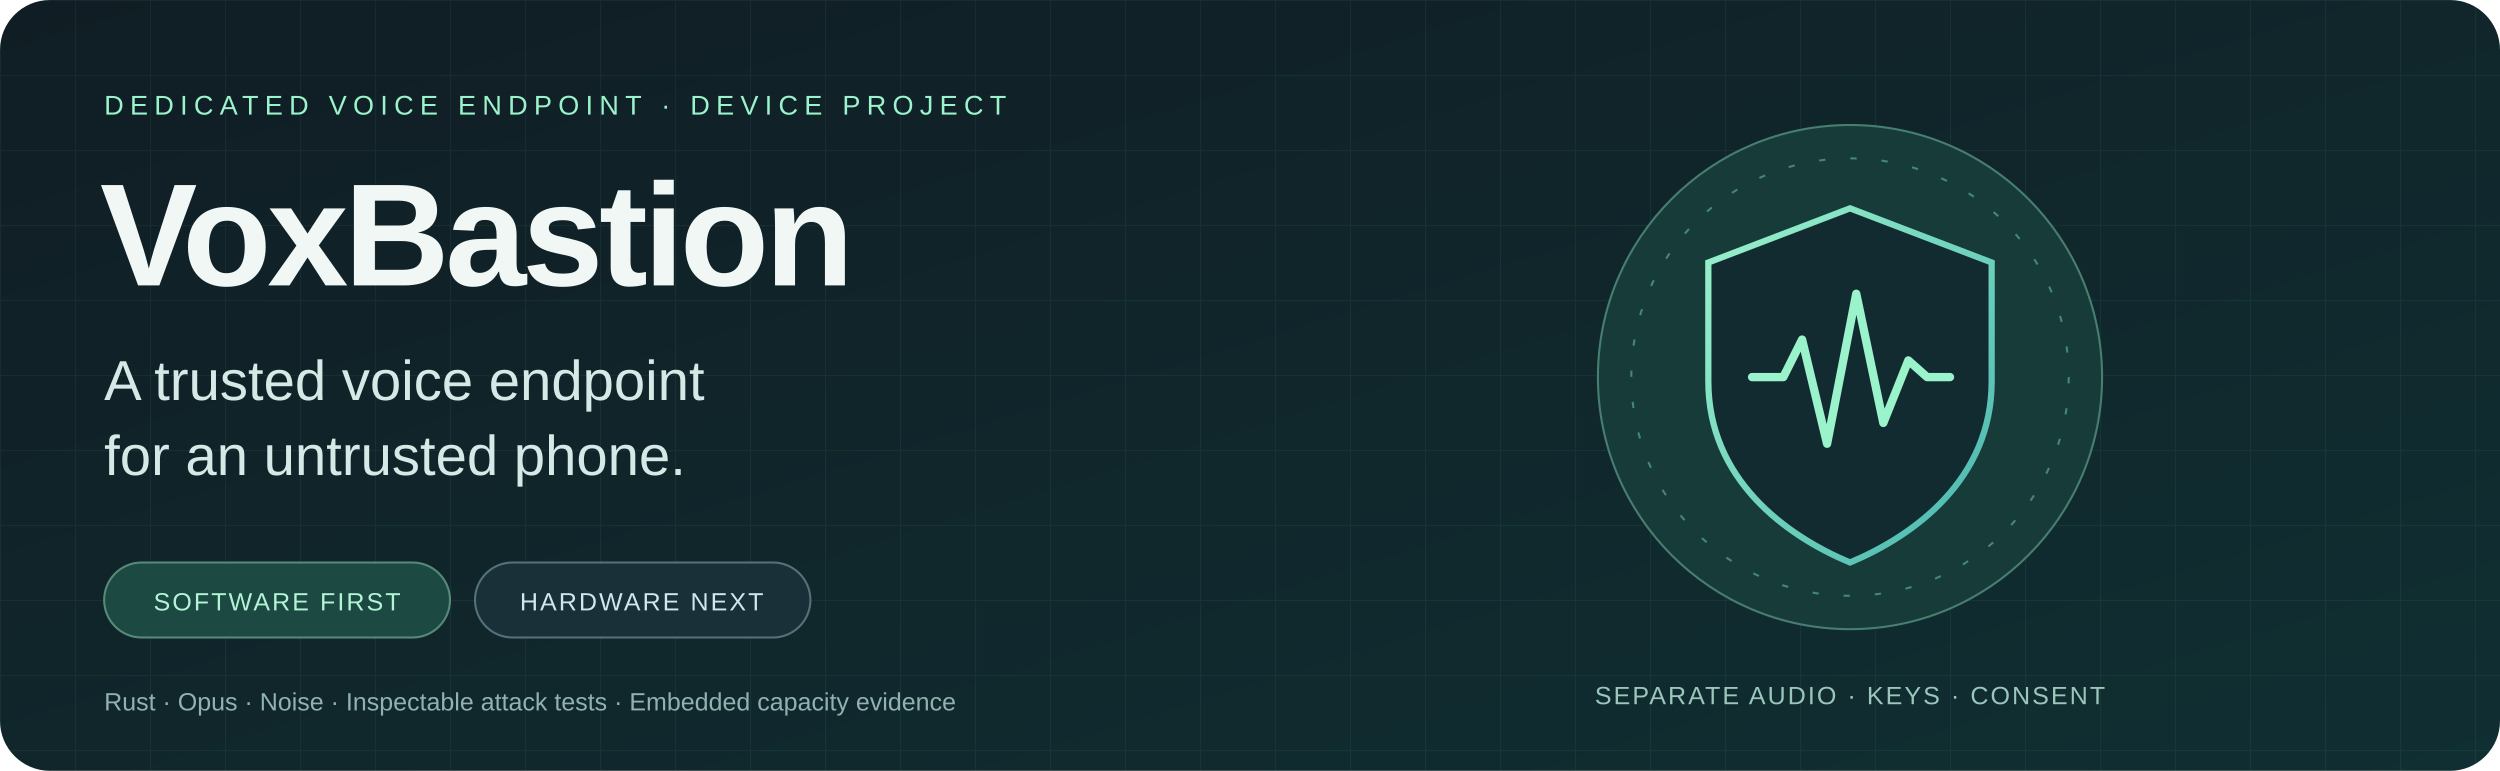
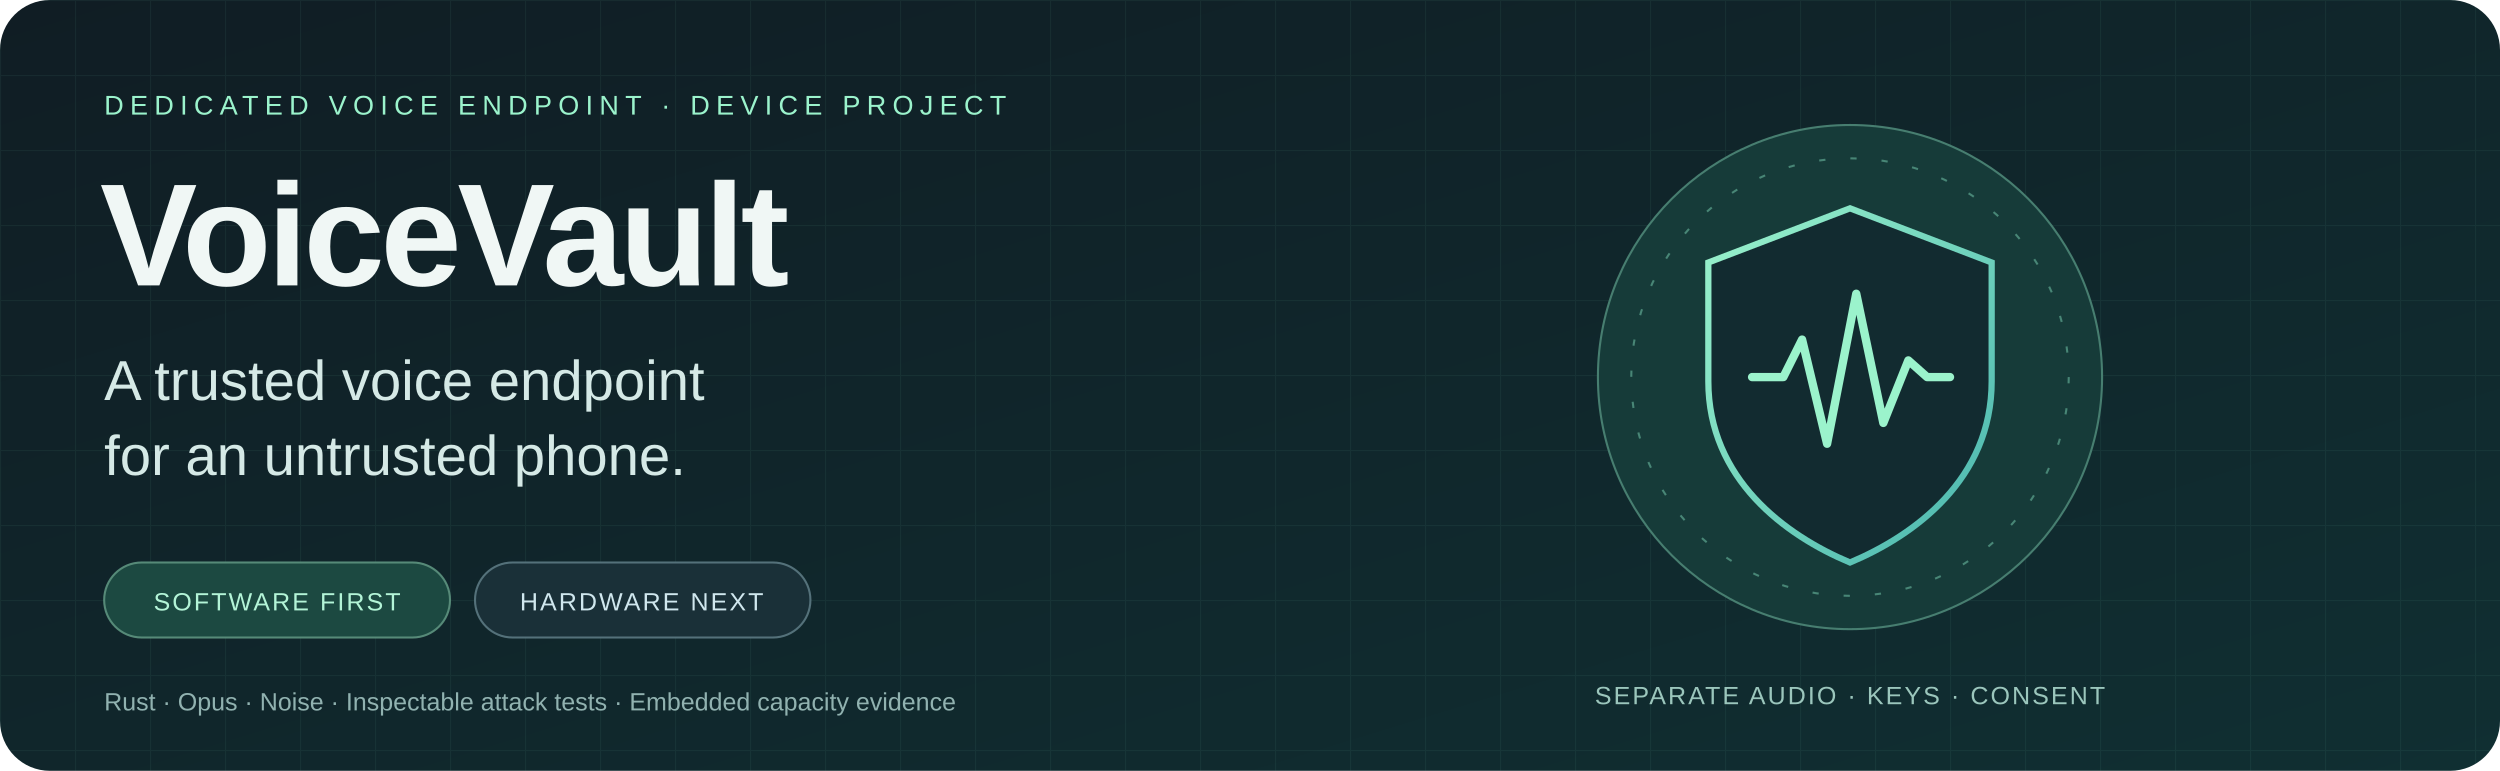
<svg xmlns="http://www.w3.org/2000/svg" width="1200" height="370" viewBox="0 0 1200 370" role="img" aria-labelledby="title desc">
  <defs>
    <linearGradient id="bg" x2="1" y2="1">
      <stop stop-color="#101d24" />
      <stop offset="1" stop-color="#102f32" />
    </linearGradient>
    <linearGradient id="stroke" x2="1" y2="1">
      <stop stop-color="#9bf3cc" />
      <stop offset="1" stop-color="#48b4ae" />
    </linearGradient>
    <pattern id="grid" width="36" height="36" patternUnits="userSpaceOnUse">
      <path d="M36 0H0V36" fill="none" stroke="#73cbb6" stroke-opacity=".07" />
    </pattern>
  </defs>
  <rect width="1200" height="370" rx="24" fill="url(#bg)" />
  <rect width="1200" height="370" rx="24" fill="url(#grid)" />
  <g font-family="Segoe UI,Arial,sans-serif">
    <text x="50" y="55" font-size="13" letter-spacing="3" fill="#9bf3cc">DEDICATED VOICE ENDPOINT · DEVICE PROJECT</text>
-     <text x="48" y="137" font-size="70" font-weight="700" letter-spacing="-2" fill="#f0f7f5">VoxBastion</text>
+     <text x="48" y="137" font-size="70" font-weight="700" letter-spacing="-2" fill="#f0f7f5">VoiceVault</text>
    <text x="50" y="192" font-size="27" fill="#d5e9e6">A trusted voice endpoint</text>
    <text x="50" y="228" font-size="27" fill="#d5e9e6">for an untrusted phone.</text>
    <rect x="50" y="270" width="166" height="36" rx="18" fill="#1c4941" stroke="#568a78" />
    <text x="133" y="293" text-anchor="middle" font-size="12" letter-spacing="1" fill="#b3f4d7">SOFTWARE FIRST</text>
    <rect x="228" y="270" width="161" height="36" rx="18" fill="#1a3038" stroke="#54717a" />
    <text x="308" y="293" text-anchor="middle" font-size="12" letter-spacing="1" fill="#d0e7ee">HARDWARE NEXT</text>
    <text x="50" y="341" font-size="12" fill="#91b2b0">Rust · Opus · Noise · Inspectable attack tests · Embedded capacity evidence</text>
    <g transform="translate(888 181)">
      <circle r="121" fill="#163b39" stroke="#477e70" />
      <circle r="105" fill="none" stroke="#69b79f" stroke-dasharray="3 12" stroke-opacity=".6" />
      <path d="M0-81L68-55V2C68 49 31 76 0 89C-31 76-68 49-68 2V-55Z" fill="#122b30" stroke="url(#stroke)" stroke-width="3" />
      <path d="M-47 0H-32L-23-18L-11 32L3-40L16 22L28-8L37 0H48" fill="none" stroke="#9bf3cc" stroke-width="4" stroke-linecap="round" stroke-linejoin="round" />
    </g>
    <text x="888" y="338" text-anchor="middle" fill="#9bc6bc" font-size="12" letter-spacing="1">SEPARATE AUDIO · KEYS · CONSENT</text>
  </g>
</svg>
